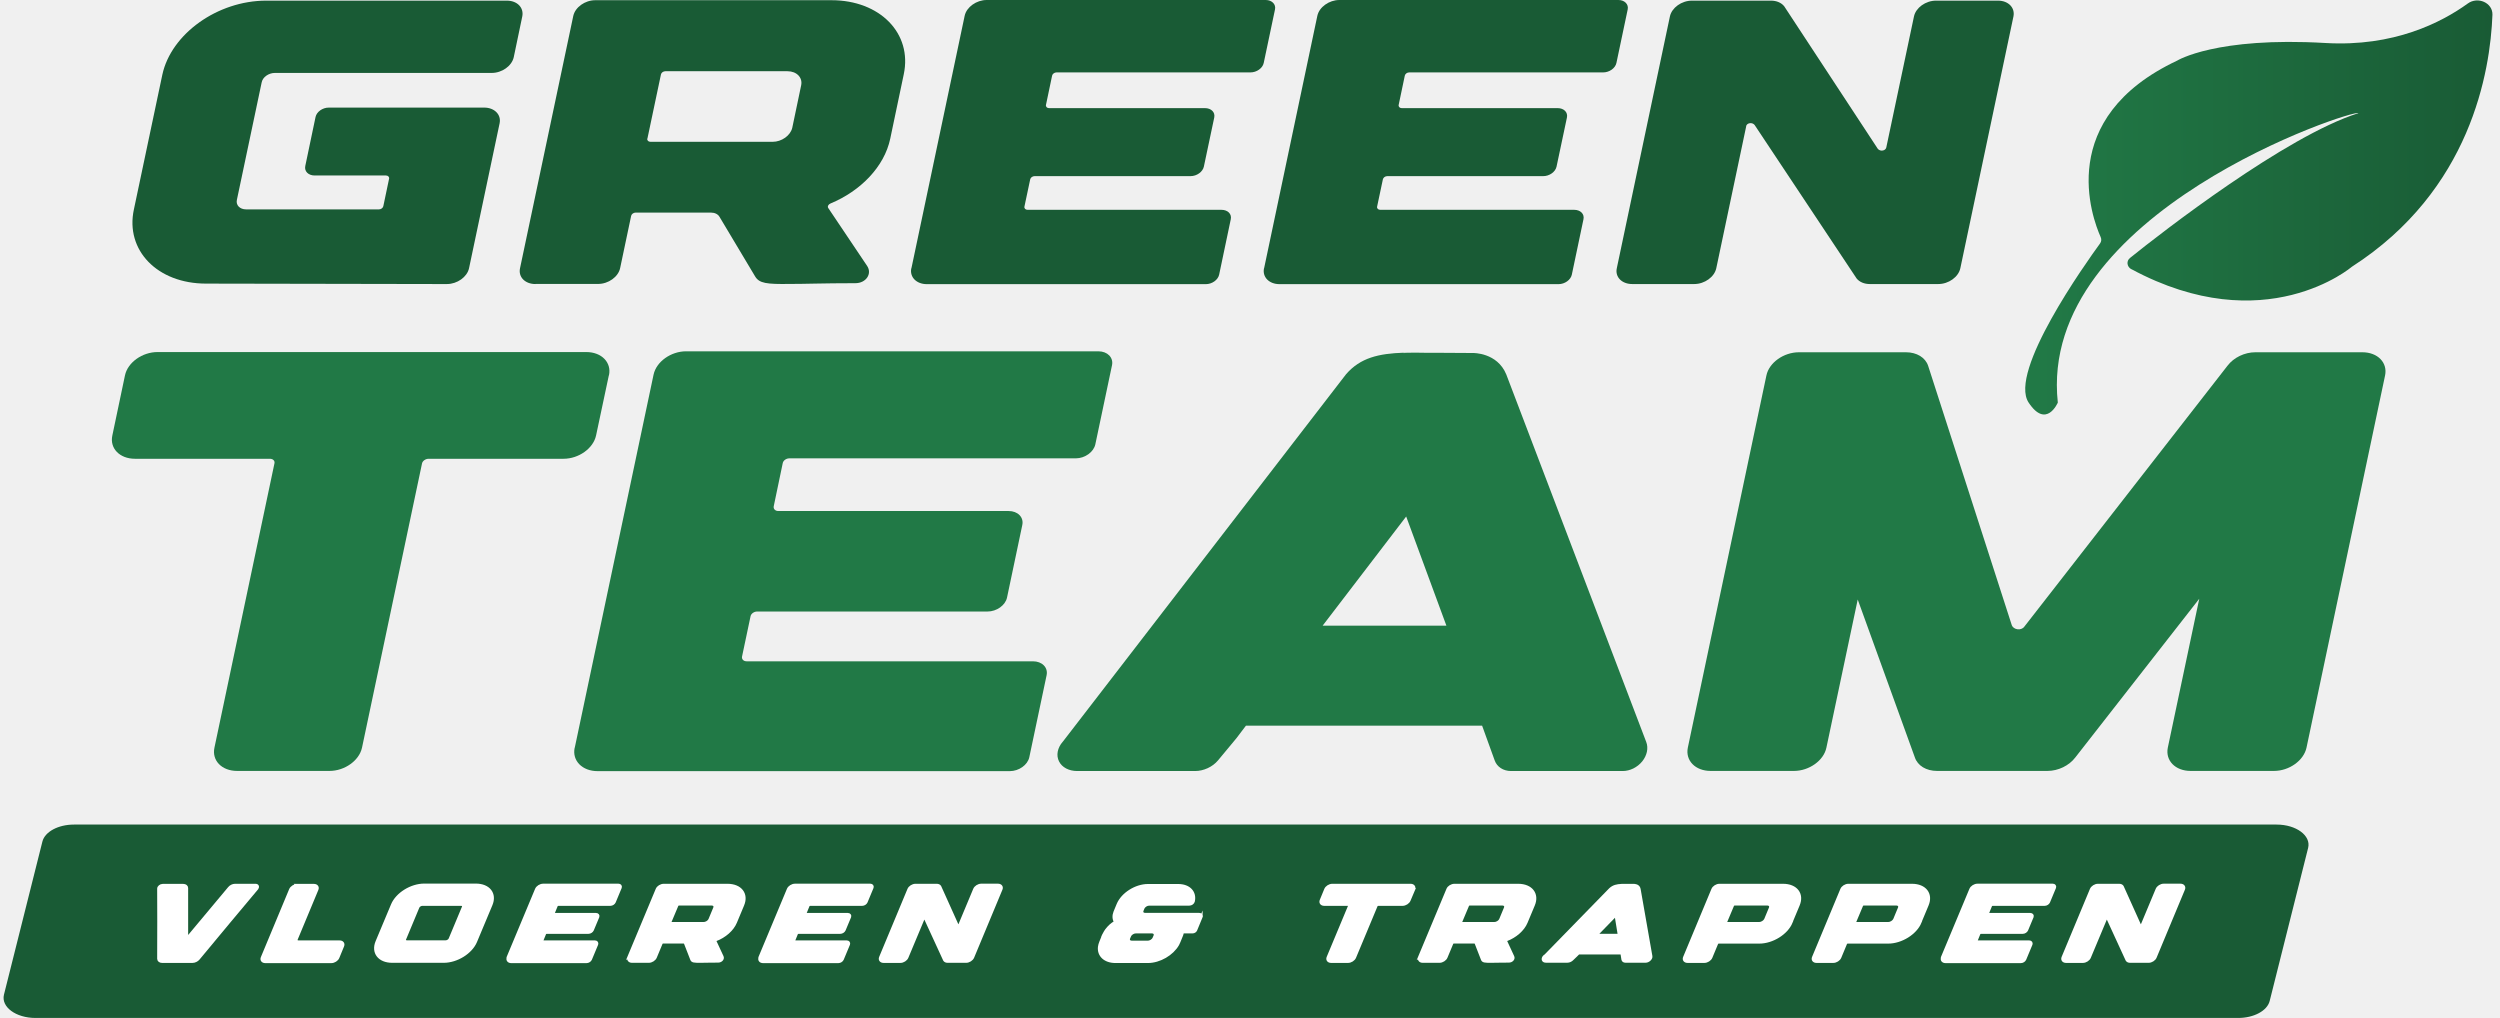
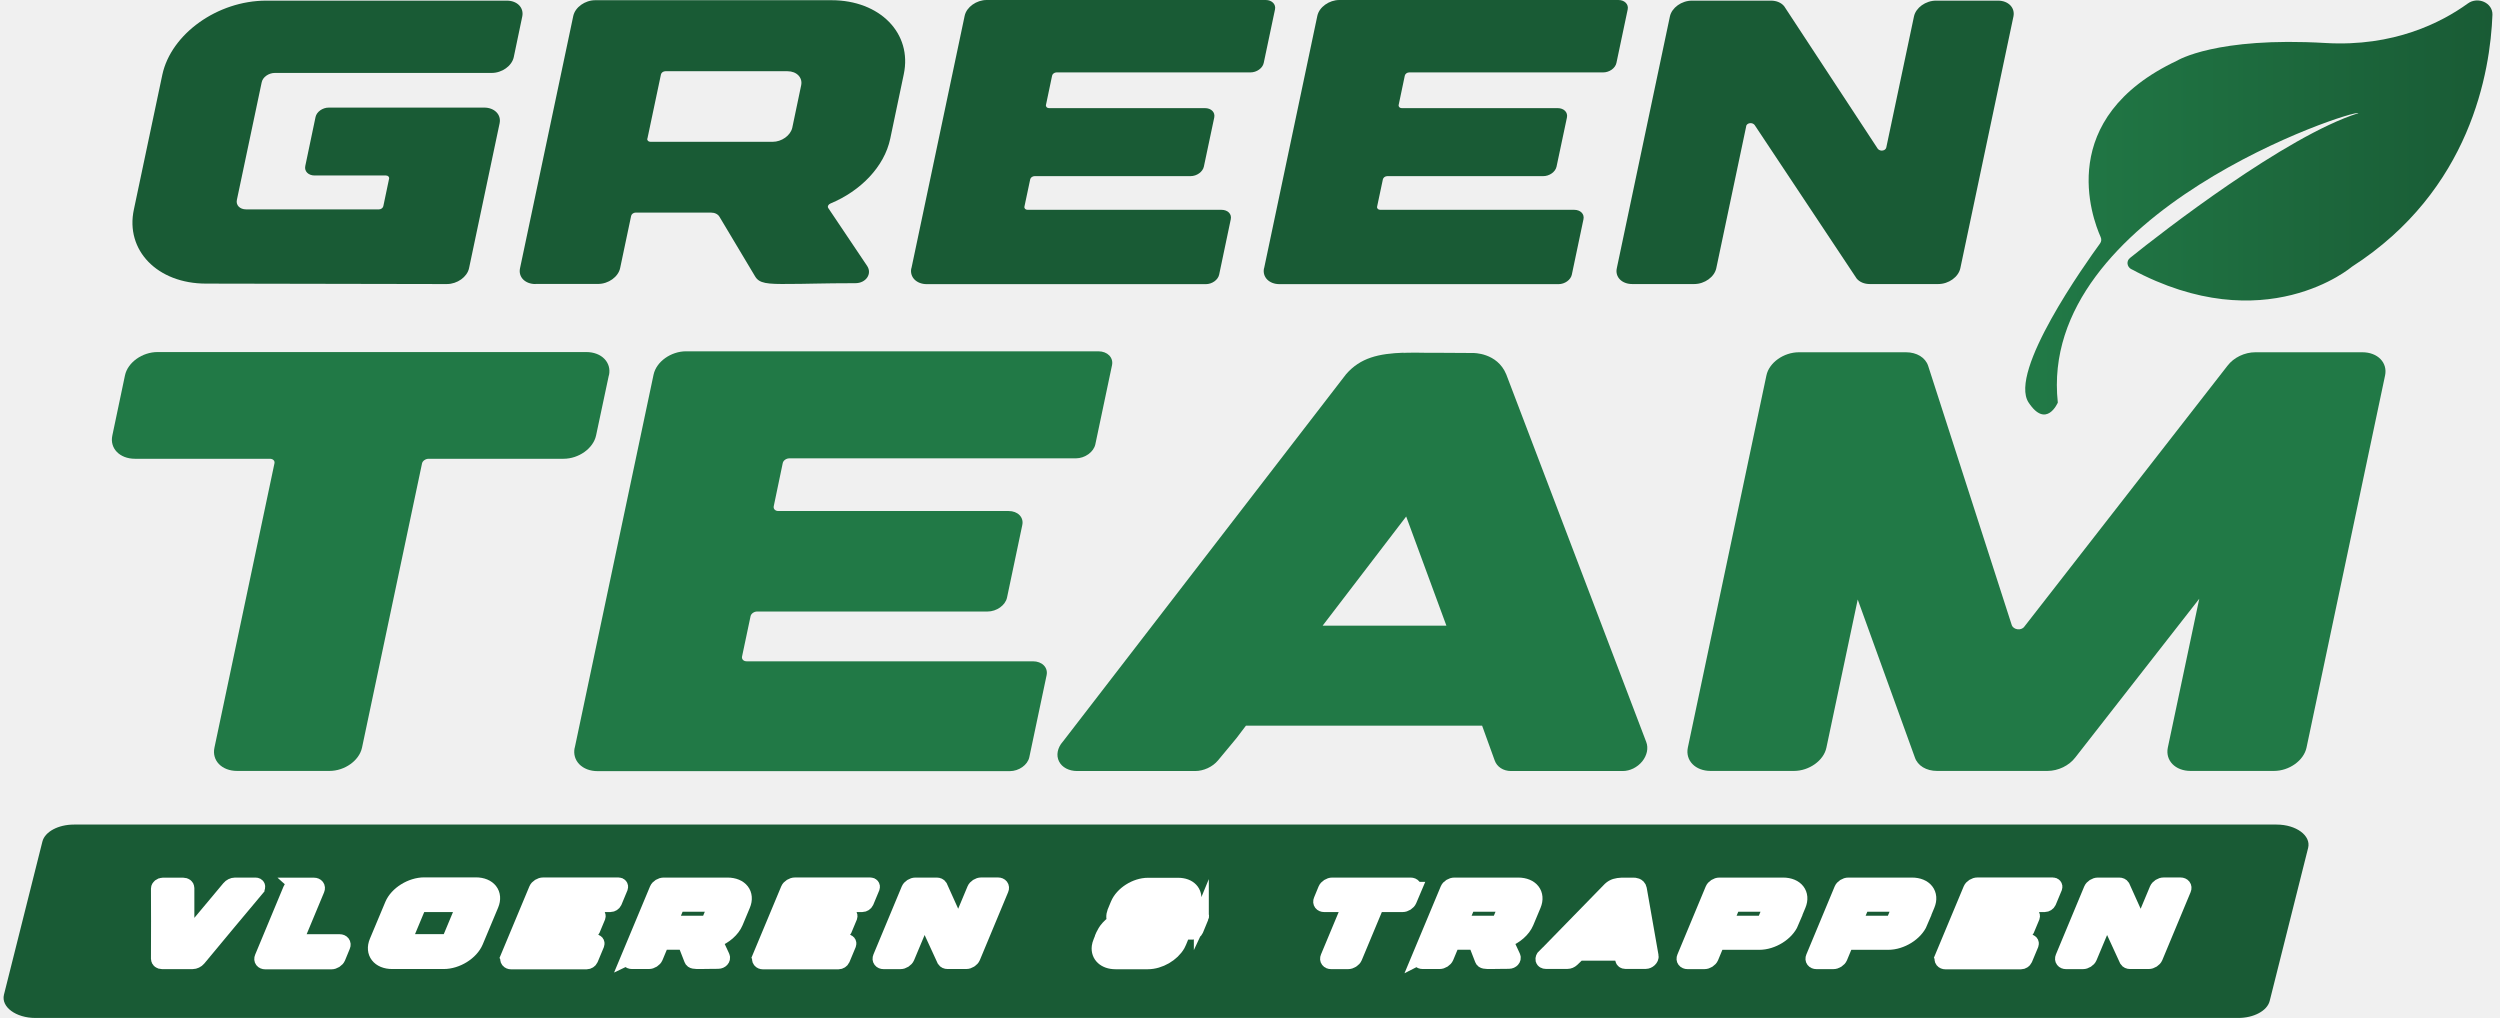
<svg xmlns="http://www.w3.org/2000/svg" width="167" height="68" viewBox="0 0 167 68" fill="none">
-   <g clip-path="url(#clip0_1527_5946)">
+   <g clipPath="url(#clip0_1527_5946)">
    <path d="M149.505 68H2.373C1.059 68 0.063 67.262 0.264 66.445L2.833 56.213C3.001 55.561 3.888 55.081 4.943 55.081H152.074C153.388 55.081 154.384 55.819 154.184 56.636L151.614 66.868C151.447 67.52 150.56 68 149.505 68Z" fill="#195B35" />
    <path d="M142.374 17.985C142.073 17.82 142.023 17.433 142.291 17.226C144.433 15.499 152.702 9.086 157.539 7.559C157.347 7.244 136.089 14.173 137.462 26.892C137.462 26.892 136.7 28.683 135.512 26.892C134.147 24.835 139.328 17.577 140.282 16.265C140.374 16.137 140.391 15.986 140.324 15.836C139.746 14.539 137.269 7.889 145.438 4.048C145.438 4.048 148.024 2.443 155.347 2.873C159.908 3.138 163.088 1.505 164.846 0.236C165.524 -0.258 166.52 0.193 166.495 0.982C166.352 4.765 165.055 12.711 157.104 17.82C157.104 17.82 151.304 22.786 142.374 17.978V17.985Z" fill="url(#paint0_linear_1527_5946)" />
    <path d="M34.888 1.096L34.319 3.819C34.193 4.4 33.54 4.872 32.846 4.872H18.358C17.948 4.872 17.547 5.152 17.48 5.503L15.823 13.356C15.747 13.707 16.023 13.987 16.442 13.987H25.313C25.447 13.987 25.581 13.894 25.606 13.772L25.991 11.938C26.016 11.823 25.924 11.723 25.782 11.723H21.012C20.602 11.723 20.317 11.443 20.392 11.092L21.078 7.817C21.154 7.466 21.547 7.187 21.966 7.187H32.344C33.03 7.187 33.498 7.66 33.373 8.24L31.331 17.921C31.205 18.501 30.544 18.974 29.858 18.974H29.213L13.764 18.945C10.517 18.945 8.357 16.724 8.943 13.994L10.843 4.994C11.429 2.264 14.534 0.043 17.781 0.043H33.858C34.553 0.043 35.005 0.516 34.888 1.096Z" fill="#195B35" />
    <path d="M35.767 18.974C35.072 18.974 34.612 18.501 34.737 17.921L38.294 1.068C38.42 0.487 39.072 0.014 39.767 0.014H55.543C58.782 0.014 60.95 2.229 60.372 4.959L59.468 9.265C59.075 11.135 57.485 12.762 55.476 13.593C55.334 13.65 55.259 13.793 55.326 13.894L57.928 17.77C58.272 18.293 57.845 18.917 57.142 18.917C54.966 18.917 53.618 18.974 52.731 18.967C51.216 18.988 50.714 18.931 50.438 18.458L48.061 14.481C47.961 14.309 47.751 14.202 47.5 14.202H42.454C42.32 14.202 42.186 14.302 42.161 14.417L41.424 17.914C41.299 18.494 40.646 18.967 39.951 18.967H35.783L35.767 18.974ZM43.24 9.258C43.215 9.372 43.307 9.473 43.45 9.473H51.61C52.221 9.473 52.806 9.05 52.924 8.534L53.518 5.697C53.627 5.181 53.217 4.758 52.606 4.758H44.446C44.312 4.758 44.178 4.851 44.153 4.966L43.249 9.251L43.24 9.258Z" fill="#195B35" />
    <path d="M60.883 17.921L64.44 1.053C64.565 0.473 65.226 0 65.913 0H84.551C84.961 0 85.246 0.287 85.17 0.631L84.417 4.206C84.342 4.557 83.948 4.837 83.53 4.837H70.574C70.441 4.837 70.307 4.93 70.281 5.052L69.871 7.008C69.846 7.122 69.938 7.223 70.072 7.223H80.492C80.91 7.223 81.187 7.502 81.111 7.853L80.417 11.135C80.341 11.479 79.948 11.766 79.529 11.766H69.11C68.976 11.766 68.842 11.859 68.817 11.981L68.432 13.801C68.407 13.915 68.499 14.016 68.641 14.016H81.597C82.015 14.016 82.291 14.295 82.216 14.646L81.438 18.351C81.362 18.695 80.969 18.981 80.551 18.981H61.912C61.218 18.981 60.757 18.508 60.874 17.928L60.883 17.921Z" fill="#195B35" />
    <path d="M84.442 17.921L87.999 1.053C88.125 0.473 88.786 0 89.472 0H108.111C108.521 0 108.805 0.287 108.73 0.631L107.977 4.206C107.901 4.557 107.508 4.837 107.09 4.837H94.134C94 4.837 93.866 4.93 93.841 5.052L93.431 7.008C93.406 7.122 93.498 7.223 93.632 7.223H104.052C104.47 7.223 104.746 7.502 104.671 7.853L103.976 11.135C103.901 11.479 103.508 11.766 103.089 11.766H92.669C92.535 11.766 92.401 11.859 92.376 11.981L91.991 13.801C91.966 13.915 92.058 14.016 92.201 14.016H105.156C105.575 14.016 105.851 14.295 105.776 14.646L104.997 18.351C104.922 18.695 104.529 18.981 104.11 18.981H85.472C84.777 18.981 84.317 18.508 84.434 17.928L84.442 17.921Z" fill="#195B35" />
    <path d="M116.647 8.434L114.647 17.921C114.522 18.501 113.869 18.974 113.174 18.974H109.031C108.337 18.974 107.876 18.501 108.002 17.921L111.55 1.096C111.676 0.516 112.329 0.043 113.023 0.043H118.304C118.673 0.043 118.991 0.179 119.183 0.416L125.435 9.938C125.594 10.139 125.954 10.082 126.004 9.852L127.854 1.096C127.979 0.516 128.632 0.043 129.327 0.043H133.47C134.156 0.043 134.616 0.516 134.499 1.096L130.95 17.921C130.825 18.501 130.172 18.974 129.477 18.974H124.899C124.531 18.974 124.213 18.838 124.021 18.601L117.208 8.348C117.049 8.147 116.689 8.204 116.639 8.434H116.647Z" fill="#195B35" />
    <path d="M40.671 25.072L39.817 29.092C39.633 29.951 38.662 30.646 37.641 30.646H28.628C28.427 30.646 28.226 30.79 28.192 30.955L24.183 49.943C23.999 50.803 23.029 51.498 22.008 51.498H15.839C14.818 51.498 14.14 50.803 14.325 49.943L18.333 30.955C18.375 30.783 18.233 30.646 18.032 30.646H9.018C7.997 30.646 7.319 29.951 7.504 29.092L8.349 25.072C8.533 24.212 9.504 23.517 10.525 23.517H39.164C40.186 23.517 40.864 24.212 40.679 25.072H40.671Z" fill="#217946" />
    <path d="M38.395 49.943L43.659 25.022C43.843 24.162 44.814 23.467 45.835 23.467H73.37C73.981 23.467 74.391 23.89 74.282 24.398L73.169 29.679C73.06 30.195 72.474 30.618 71.863 30.618H52.723C52.522 30.618 52.321 30.761 52.288 30.933L51.685 33.821C51.651 33.993 51.785 34.136 51.986 34.136H67.377C67.988 34.136 68.398 34.552 68.29 35.068L67.269 39.919C67.16 40.435 66.574 40.85 65.963 40.85H50.572C50.371 40.85 50.17 40.993 50.137 41.165L49.568 43.86C49.534 44.032 49.668 44.175 49.869 44.175H69.001C69.612 44.175 70.022 44.59 69.913 45.106L68.758 50.581C68.649 51.097 68.064 51.512 67.453 51.512H39.918C38.897 51.512 38.21 50.817 38.386 49.957L38.395 49.943Z" fill="#217946" />
    <path d="M70.993 49.549L89.916 25C90.878 23.89 92.108 23.617 93.774 23.56V23.589C93.774 23.589 93.791 23.589 93.799 23.589V23.567C94.259 23.553 94.753 23.553 95.289 23.567H95.54C95.732 23.567 95.9 23.567 96.092 23.567C96.778 23.567 97.523 23.581 98.394 23.581C98.394 23.581 100.017 23.538 100.62 25.015L109.968 49.563C110.127 49.972 110.019 50.466 109.701 50.86C109.374 51.262 108.88 51.505 108.395 51.505H100.938C100.419 51.505 99.992 51.226 99.842 50.789L99.005 48.474H83.229L82.593 49.313L81.362 50.796C81.002 51.226 80.408 51.505 79.831 51.505H71.955C71.403 51.505 70.942 51.262 70.742 50.86C70.541 50.459 70.633 49.965 70.984 49.556L70.993 49.549ZM88.342 41.796H96.62L93.933 34.502L88.351 41.796H88.342Z" fill="#217946" />
    <path d="M127.318 23.531C128.038 23.531 128.615 23.882 128.799 24.434L134.382 41.746C134.491 42.075 135.009 42.147 135.219 41.868L148.794 24.434C149.212 23.882 149.94 23.531 150.66 23.531H157.807C158.828 23.531 159.506 24.226 159.322 25.086L154.075 49.943C153.891 50.803 152.92 51.498 151.899 51.498H146.333C145.312 51.498 144.634 50.803 144.81 49.943L146.911 39.997L138.633 50.595C138.215 51.147 137.487 51.498 136.767 51.498H129.394C128.674 51.498 128.096 51.147 127.912 50.595L124.096 40.048L122.004 49.943C121.828 50.803 120.849 51.498 119.836 51.498H114.27C113.249 51.498 112.571 50.803 112.747 49.943L117.995 25.086C118.171 24.226 119.15 23.531 120.171 23.531H127.318Z" fill="#217946" />
-     <path d="M17.17 59.358C15.053 61.888 15.588 61.243 13.262 64.045C13.17 64.159 13.002 64.238 12.86 64.238H10.826C10.684 64.238 10.584 64.159 10.584 64.045C10.592 61.128 10.592 61.866 10.584 59.358C10.584 59.244 10.726 59.129 10.868 59.129H12.241C12.383 59.129 12.483 59.208 12.483 59.316V62.49C12.483 62.554 12.584 62.576 12.634 62.511L15.304 59.316C15.396 59.201 15.555 59.122 15.697 59.122H17.07C17.212 59.122 17.262 59.237 17.17 59.351V59.358Z" fill="white" stroke="white" stroke-width="0.17" stroke-miterlimit="10" />
-     <path d="M19.84 59.129H20.97C21.154 59.129 21.254 59.258 21.187 59.416L19.806 62.733C19.765 62.827 19.823 62.905 19.94 62.905H22.686C22.87 62.905 22.97 63.034 22.903 63.192L22.585 63.966C22.518 64.124 22.317 64.252 22.133 64.252H17.723C17.538 64.252 17.438 64.124 17.505 63.966L19.396 59.423C19.463 59.265 19.664 59.136 19.848 59.136L19.84 59.129Z" fill="white" stroke="white" stroke-width="0.17" stroke-miterlimit="10" />
-     <path d="M32.812 60.44L31.783 62.898C31.473 63.636 30.519 64.231 29.64 64.231H26.201C25.322 64.231 24.861 63.636 25.171 62.898L26.201 60.44C26.51 59.702 27.464 59.108 28.343 59.108H31.783C32.662 59.108 33.122 59.702 32.812 60.44ZM30.938 60.598C30.98 60.505 30.921 60.426 30.804 60.426H28.209C28.1 60.426 27.975 60.505 27.933 60.598L27.046 62.726C27.004 62.819 27.063 62.898 27.18 62.898H29.774C29.883 62.898 30.009 62.819 30.05 62.726L30.938 60.598Z" fill="white" stroke="white" stroke-width="0.17" stroke-miterlimit="10" />
-     <path d="M33.925 63.951L35.825 59.401C35.892 59.244 36.093 59.115 36.286 59.115H41.316C41.424 59.115 41.483 59.194 41.45 59.287L41.048 60.254C41.006 60.347 40.889 60.426 40.772 60.426H37.273C37.273 60.426 37.198 60.455 37.181 60.483L36.964 61.014C36.964 61.014 36.964 61.071 37.005 61.071H39.818C39.926 61.071 39.985 61.15 39.951 61.243L39.583 62.124C39.541 62.217 39.424 62.296 39.307 62.296H36.495C36.495 62.296 36.42 62.325 36.403 62.353L36.202 62.848C36.202 62.848 36.202 62.905 36.244 62.905H39.742C39.851 62.905 39.91 62.984 39.876 63.077L39.458 64.08C39.416 64.174 39.299 64.252 39.181 64.252H34.151C33.967 64.252 33.867 64.123 33.934 63.966L33.925 63.951Z" fill="white" stroke="white" stroke-width="0.17" stroke-miterlimit="10" />
-     <path d="M41.985 63.952L43.885 59.401C43.952 59.244 44.153 59.122 44.337 59.122H48.597C49.475 59.122 49.936 59.717 49.626 60.455L49.141 61.616C48.931 62.117 48.413 62.562 47.827 62.784C47.785 62.798 47.76 62.834 47.768 62.862L48.254 63.909C48.321 64.052 48.17 64.217 47.977 64.217C47.392 64.217 47.023 64.231 46.789 64.231C46.379 64.231 46.245 64.224 46.195 64.095L45.776 63.02C45.76 62.97 45.709 62.941 45.642 62.941H44.278C44.278 62.941 44.203 62.97 44.186 62.999L43.793 63.944C43.726 64.102 43.525 64.231 43.341 64.231H42.219C42.035 64.231 41.935 64.102 42.002 63.944L41.985 63.952ZM44.764 61.616C44.764 61.616 44.764 61.673 44.806 61.673H47.007C47.174 61.673 47.35 61.558 47.408 61.422L47.726 60.656C47.785 60.512 47.701 60.405 47.534 60.405H45.333C45.333 60.405 45.257 60.433 45.241 60.462L44.755 61.616H44.764Z" fill="white" stroke="white" stroke-width="0.17" stroke-miterlimit="10" />
-     <path d="M50.748 63.951L52.647 59.401C52.714 59.244 52.915 59.115 53.108 59.115H58.138C58.246 59.115 58.305 59.194 58.272 59.287L57.87 60.254C57.828 60.347 57.711 60.426 57.594 60.426H54.095C54.095 60.426 54.02 60.455 54.003 60.483L53.786 61.014C53.786 61.014 53.786 61.071 53.827 61.071H56.639C56.748 61.071 56.807 61.15 56.773 61.243L56.405 62.124C56.363 62.217 56.246 62.296 56.129 62.296H53.317C53.317 62.296 53.242 62.325 53.225 62.353L53.024 62.848C53.024 62.848 53.024 62.905 53.066 62.905H56.564C56.673 62.905 56.732 62.984 56.698 63.077L56.28 64.08C56.238 64.174 56.121 64.252 56.004 64.252H50.974C50.789 64.252 50.689 64.123 50.756 63.966L50.748 63.951Z" fill="white" stroke="white" stroke-width="0.17" stroke-miterlimit="10" />
-     <path d="M61.669 61.393L60.598 63.951C60.531 64.109 60.33 64.238 60.146 64.238H59.025C58.841 64.238 58.74 64.109 58.807 63.951L60.699 59.408C60.766 59.251 60.967 59.122 61.151 59.122H62.573C62.674 59.122 62.749 59.158 62.791 59.222L63.946 61.788C63.979 61.845 64.08 61.823 64.105 61.766L65.093 59.401C65.159 59.244 65.36 59.115 65.544 59.115H66.666C66.85 59.115 66.951 59.244 66.883 59.401L64.992 63.944C64.925 64.102 64.724 64.231 64.54 64.231H63.301C63.201 64.231 63.126 64.195 63.084 64.131L61.812 61.365C61.778 61.307 61.678 61.322 61.653 61.386L61.669 61.393Z" fill="white" stroke="white" stroke-width="0.17" stroke-miterlimit="10" />
-     <path d="M80.249 61.25L79.889 62.124C79.856 62.203 79.764 62.267 79.663 62.267H79.002C79.002 62.267 78.994 62.318 78.986 62.346C78.969 62.418 78.944 62.497 78.902 62.583L78.827 62.769L78.768 62.912C78.743 62.97 78.718 63.034 78.684 63.092C78.316 63.744 77.462 64.245 76.676 64.245H74.516C73.797 64.245 73.361 63.822 73.428 63.249C73.445 63.142 73.47 63.034 73.52 62.92L73.596 62.733L73.646 62.611C73.646 62.611 73.646 62.597 73.646 62.59C73.68 62.511 73.713 62.432 73.755 62.368C73.797 62.289 73.838 62.21 73.897 62.131C73.939 62.074 73.989 62.017 74.039 61.959C74.24 61.737 74.433 61.63 74.5 61.587C74.382 61.408 74.366 61.171 74.466 60.913C74.466 60.899 74.483 60.892 74.483 60.877L74.55 60.713L74.675 60.412C74.968 59.709 75.864 59.136 76.684 59.136H78.701C79.438 59.136 79.864 59.595 79.731 60.204C79.705 60.319 79.58 60.412 79.446 60.412H76.768C76.6 60.412 76.425 60.526 76.366 60.67L76.307 60.813C76.249 60.956 76.332 61.064 76.5 61.064H80.099C80.224 61.064 80.3 61.157 80.249 61.264V61.25ZM76.944 62.267H75.872C75.705 62.267 75.529 62.382 75.471 62.526L75.412 62.662C75.353 62.805 75.437 62.92 75.604 62.92H76.676C76.843 62.92 77.019 62.805 77.077 62.662L77.136 62.526C77.195 62.382 77.111 62.267 76.944 62.267Z" fill="white" stroke="white" stroke-width="0.17" stroke-miterlimit="10" />
-     <path d="M94.452 59.409L94.142 60.14C94.075 60.297 93.874 60.426 93.69 60.426H92.042C92.042 60.426 91.966 60.455 91.95 60.483L90.502 63.952C90.435 64.109 90.234 64.238 90.05 64.238H88.92C88.736 64.238 88.635 64.109 88.702 63.952L90.15 60.483C90.15 60.483 90.15 60.426 90.108 60.426H88.46C88.275 60.426 88.175 60.297 88.242 60.14L88.543 59.409C88.61 59.251 88.811 59.122 88.995 59.122H94.226C94.41 59.122 94.511 59.251 94.444 59.409H94.452Z" fill="white" stroke="white" stroke-width="0.17" stroke-miterlimit="10" />
-     <path d="M94.804 63.952L96.704 59.401C96.77 59.244 96.971 59.122 97.155 59.122H101.415C102.294 59.122 102.754 59.717 102.445 60.455L101.959 61.616C101.75 62.117 101.231 62.562 100.645 62.784C100.604 62.798 100.578 62.834 100.587 62.862L101.072 63.909C101.139 64.052 100.989 64.217 100.796 64.217C100.21 64.217 99.842 64.231 99.608 64.231C99.198 64.231 99.064 64.224 99.013 64.095L98.595 63.02C98.578 62.97 98.528 62.941 98.461 62.941H97.097C97.097 62.941 97.022 62.97 97.005 62.999L96.611 63.944C96.544 64.102 96.344 64.231 96.159 64.231H95.038C94.854 64.231 94.753 64.102 94.82 63.944L94.804 63.952ZM97.582 61.616C97.582 61.616 97.582 61.673 97.624 61.673H99.825C99.993 61.673 100.168 61.558 100.227 61.422L100.545 60.656C100.604 60.512 100.52 60.405 100.352 60.405H98.151C98.151 60.405 98.076 60.433 98.059 60.462L97.574 61.616H97.582Z" fill="white" stroke="white" stroke-width="0.17" stroke-miterlimit="10" />
-     <path d="M103.181 63.88L107.558 59.394C107.776 59.194 108.01 59.144 108.32 59.129C108.404 59.129 108.496 59.129 108.596 59.129H108.638C108.638 59.129 108.705 59.129 108.738 59.129C108.864 59.129 108.998 59.129 109.157 59.129C109.157 59.129 109.458 59.122 109.508 59.387L110.295 63.873C110.312 63.944 110.27 64.037 110.195 64.109C110.119 64.181 110.019 64.224 109.935 64.224H108.571C108.479 64.224 108.412 64.174 108.395 64.095L108.328 63.672H105.449L105.299 63.822L105.014 64.095C104.93 64.174 104.813 64.224 104.704 64.224H103.265C103.164 64.224 103.089 64.181 103.072 64.109C103.056 64.037 103.089 63.944 103.164 63.873L103.181 63.88ZM106.638 62.461H108.152L107.935 61.128L106.638 62.461Z" fill="white" stroke="white" stroke-width="0.17" stroke-miterlimit="10" />
-     <path d="M119.66 61.616C119.351 62.354 118.397 62.948 117.518 62.948H114.789C114.789 62.948 114.714 62.977 114.697 63.006L114.304 63.952C114.237 64.109 114.036 64.238 113.852 64.238H112.731C112.546 64.238 112.446 64.109 112.513 63.952L114.404 59.409C114.471 59.251 114.672 59.122 114.856 59.122H119.108C119.987 59.122 120.447 59.717 120.137 60.455L119.652 61.616H119.66ZM118.053 60.405H115.852C115.852 60.405 115.777 60.433 115.76 60.462L115.275 61.616C115.275 61.616 115.275 61.673 115.317 61.673H117.518C117.685 61.673 117.861 61.558 117.928 61.422L118.246 60.656C118.305 60.512 118.212 60.405 118.053 60.405Z" fill="white" stroke="white" stroke-width="0.17" stroke-miterlimit="10" />
-     <path d="M128.272 61.616C127.963 62.354 127.008 62.948 126.13 62.948H123.401C123.401 62.948 123.326 62.977 123.309 63.006L122.916 63.952C122.849 64.109 122.648 64.238 122.464 64.238H121.342C121.158 64.238 121.058 64.109 121.125 63.952L123.016 59.409C123.083 59.251 123.284 59.122 123.468 59.122H127.72C128.599 59.122 129.059 59.717 128.749 60.455L128.264 61.616H128.272ZM126.674 60.405H124.473C124.473 60.405 124.397 60.433 124.38 60.462L123.895 61.616C123.895 61.616 123.895 61.673 123.937 61.673H126.138C126.305 61.673 126.481 61.558 126.548 61.422L126.866 60.656C126.925 60.512 126.833 60.405 126.674 60.405Z" fill="white" stroke="white" stroke-width="0.17" stroke-miterlimit="10" />
-     <path d="M129.737 63.951L131.637 59.401C131.704 59.244 131.905 59.115 132.097 59.115H137.127C137.236 59.115 137.295 59.194 137.261 59.287L136.859 60.254C136.817 60.347 136.7 60.426 136.583 60.426H133.085C133.085 60.426 133.009 60.455 132.993 60.483L132.775 61.014C132.775 61.014 132.775 61.071 132.817 61.071H135.629C135.738 61.071 135.796 61.15 135.763 61.243L135.395 62.124C135.353 62.217 135.236 62.296 135.118 62.296H132.306C132.306 62.296 132.231 62.325 132.214 62.353L132.013 62.848C132.013 62.848 132.013 62.905 132.055 62.905H135.554C135.662 62.905 135.721 62.984 135.688 63.077L135.269 64.08C135.227 64.174 135.11 64.252 134.993 64.252H129.963C129.779 64.252 129.678 64.123 129.745 63.966L129.737 63.951Z" fill="white" stroke="white" stroke-width="0.17" stroke-miterlimit="10" />
-     <path d="M140.659 61.393L139.587 63.951C139.521 64.109 139.32 64.238 139.136 64.238H138.014C137.83 64.238 137.729 64.109 137.796 63.951L139.688 59.408C139.755 59.251 139.956 59.122 140.14 59.122H141.563C141.663 59.122 141.738 59.158 141.78 59.222L142.935 61.788C142.969 61.845 143.069 61.823 143.094 61.766L144.082 59.401C144.149 59.244 144.35 59.115 144.534 59.115H145.655C145.839 59.115 145.94 59.244 145.873 59.401L143.981 63.944C143.914 64.102 143.714 64.231 143.529 64.231H142.291C142.19 64.231 142.115 64.195 142.073 64.131L140.801 61.365C140.768 61.307 140.667 61.322 140.642 61.386L140.659 61.393Z" fill="white" stroke="white" stroke-width="0.17" stroke-miterlimit="10" />
+     <path d="M17.17 59.358C15.053 61.888 15.588 61.243 13.262 64.045C13.17 64.159 13.002 64.238 12.86 64.238H10.826C10.684 64.238 10.584 64.159 10.584 64.045C10.592 61.128 10.592 61.866 10.584 59.358C10.584 59.244 10.726 59.129 10.868 59.129H12.241C12.383 59.129 12.483 59.208 12.483 59.316V62.49C12.483 62.554 12.584 62.576 12.634 62.511L15.304 59.316C15.396 59.201 15.555 59.122 15.697 59.122H17.07C17.212 59.122 17.262 59.237 17.17 59.351V59.358Z" fill="white" stroke="white" strokeWidth="0.17" stroke-miterlimit="10" />
+     <path d="M19.84 59.129H20.97C21.154 59.129 21.254 59.258 21.187 59.416L19.806 62.733C19.765 62.827 19.823 62.905 19.94 62.905H22.686C22.87 62.905 22.97 63.034 22.903 63.192L22.585 63.966C22.518 64.124 22.317 64.252 22.133 64.252H17.723C17.538 64.252 17.438 64.124 17.505 63.966L19.396 59.423C19.463 59.265 19.664 59.136 19.848 59.136L19.84 59.129Z" fill="white" stroke="white" strokeWidth="0.17" stroke-miterlimit="10" />
+     <path d="M32.812 60.44L31.783 62.898C31.473 63.636 30.519 64.231 29.64 64.231H26.201C25.322 64.231 24.861 63.636 25.171 62.898L26.201 60.44C26.51 59.702 27.464 59.108 28.343 59.108H31.783C32.662 59.108 33.122 59.702 32.812 60.44ZM30.938 60.598C30.98 60.505 30.921 60.426 30.804 60.426H28.209C28.1 60.426 27.975 60.505 27.933 60.598L27.046 62.726C27.004 62.819 27.063 62.898 27.18 62.898H29.774C29.883 62.898 30.009 62.819 30.05 62.726L30.938 60.598Z" fill="white" stroke="white" strokeWidth="0.17" stroke-miterlimit="10" />
+     <path d="M33.925 63.951L35.825 59.401C35.892 59.244 36.093 59.115 36.286 59.115H41.316C41.424 59.115 41.483 59.194 41.45 59.287L41.048 60.254C41.006 60.347 40.889 60.426 40.772 60.426H37.273C37.273 60.426 37.198 60.455 37.181 60.483L36.964 61.014C36.964 61.014 36.964 61.071 37.005 61.071H39.818C39.926 61.071 39.985 61.15 39.951 61.243L39.583 62.124C39.541 62.217 39.424 62.296 39.307 62.296H36.495C36.495 62.296 36.42 62.325 36.403 62.353L36.202 62.848C36.202 62.848 36.202 62.905 36.244 62.905H39.742C39.851 62.905 39.91 62.984 39.876 63.077L39.458 64.08C39.416 64.174 39.299 64.252 39.181 64.252H34.151C33.967 64.252 33.867 64.123 33.934 63.966L33.925 63.951Z" fill="white" stroke="white" strokeWidth="0.17" stroke-miterlimit="10" />
+     <path d="M41.985 63.952L43.885 59.401C43.952 59.244 44.153 59.122 44.337 59.122H48.597C49.475 59.122 49.936 59.717 49.626 60.455L49.141 61.616C48.931 62.117 48.413 62.562 47.827 62.784C47.785 62.798 47.76 62.834 47.768 62.862L48.254 63.909C48.321 64.052 48.17 64.217 47.977 64.217C47.392 64.217 47.023 64.231 46.789 64.231C46.379 64.231 46.245 64.224 46.195 64.095L45.776 63.02C45.76 62.97 45.709 62.941 45.642 62.941H44.278C44.278 62.941 44.203 62.97 44.186 62.999L43.793 63.944C43.726 64.102 43.525 64.231 43.341 64.231H42.219C42.035 64.231 41.935 64.102 42.002 63.944L41.985 63.952ZM44.764 61.616C44.764 61.616 44.764 61.673 44.806 61.673H47.007C47.174 61.673 47.35 61.558 47.408 61.422L47.726 60.656C47.785 60.512 47.701 60.405 47.534 60.405H45.333C45.333 60.405 45.257 60.433 45.241 60.462L44.755 61.616H44.764Z" fill="white" stroke="white" strokeWidth="0.17" stroke-miterlimit="10" />
+     <path d="M50.748 63.951L52.647 59.401C52.714 59.244 52.915 59.115 53.108 59.115H58.138C58.246 59.115 58.305 59.194 58.272 59.287L57.87 60.254C57.828 60.347 57.711 60.426 57.594 60.426H54.095C54.095 60.426 54.02 60.455 54.003 60.483L53.786 61.014C53.786 61.014 53.786 61.071 53.827 61.071H56.639C56.748 61.071 56.807 61.15 56.773 61.243L56.405 62.124C56.363 62.217 56.246 62.296 56.129 62.296H53.317C53.317 62.296 53.242 62.325 53.225 62.353L53.024 62.848C53.024 62.848 53.024 62.905 53.066 62.905H56.564C56.673 62.905 56.732 62.984 56.698 63.077L56.28 64.08C56.238 64.174 56.121 64.252 56.004 64.252H50.974C50.789 64.252 50.689 64.123 50.756 63.966L50.748 63.951Z" fill="white" stroke="white" strokeWidth="0.17" stroke-miterlimit="10" />
+     <path d="M61.669 61.393L60.598 63.951C60.531 64.109 60.33 64.238 60.146 64.238H59.025C58.841 64.238 58.74 64.109 58.807 63.951L60.699 59.408C60.766 59.251 60.967 59.122 61.151 59.122H62.573C62.674 59.122 62.749 59.158 62.791 59.222L63.946 61.788C63.979 61.845 64.08 61.823 64.105 61.766L65.093 59.401C65.159 59.244 65.36 59.115 65.544 59.115H66.666C66.85 59.115 66.951 59.244 66.883 59.401L64.992 63.944C64.925 64.102 64.724 64.231 64.54 64.231H63.301C63.201 64.231 63.126 64.195 63.084 64.131L61.812 61.365C61.778 61.307 61.678 61.322 61.653 61.386L61.669 61.393Z" fill="white" stroke="white" strokeWidth="0.17" stroke-miterlimit="10" />
+     <path d="M80.249 61.25L79.889 62.124C79.856 62.203 79.764 62.267 79.663 62.267H79.002C79.002 62.267 78.994 62.318 78.986 62.346C78.969 62.418 78.944 62.497 78.902 62.583L78.827 62.769L78.768 62.912C78.743 62.97 78.718 63.034 78.684 63.092C78.316 63.744 77.462 64.245 76.676 64.245H74.516C73.797 64.245 73.361 63.822 73.428 63.249C73.445 63.142 73.47 63.034 73.52 62.92L73.596 62.733L73.646 62.611C73.646 62.611 73.646 62.597 73.646 62.59C73.68 62.511 73.713 62.432 73.755 62.368C73.797 62.289 73.838 62.21 73.897 62.131C73.939 62.074 73.989 62.017 74.039 61.959C74.24 61.737 74.433 61.63 74.5 61.587C74.382 61.408 74.366 61.171 74.466 60.913C74.466 60.899 74.483 60.892 74.483 60.877L74.55 60.713L74.675 60.412C74.968 59.709 75.864 59.136 76.684 59.136H78.701C79.438 59.136 79.864 59.595 79.731 60.204C79.705 60.319 79.58 60.412 79.446 60.412H76.768C76.6 60.412 76.425 60.526 76.366 60.67L76.307 60.813C76.249 60.956 76.332 61.064 76.5 61.064H80.099C80.224 61.064 80.3 61.157 80.249 61.264V61.25ZM76.944 62.267H75.872C75.705 62.267 75.529 62.382 75.471 62.526L75.412 62.662C75.353 62.805 75.437 62.92 75.604 62.92H76.676C76.843 62.92 77.019 62.805 77.077 62.662L77.136 62.526C77.195 62.382 77.111 62.267 76.944 62.267Z" fill="white" stroke="white" strokeWidth="0.17" stroke-miterlimit="10" />
+     <path d="M94.452 59.409L94.142 60.14C94.075 60.297 93.874 60.426 93.69 60.426H92.042C92.042 60.426 91.966 60.455 91.95 60.483L90.502 63.952C90.435 64.109 90.234 64.238 90.05 64.238H88.92C88.736 64.238 88.635 64.109 88.702 63.952L90.15 60.483C90.15 60.483 90.15 60.426 90.108 60.426H88.46C88.275 60.426 88.175 60.297 88.242 60.14L88.543 59.409C88.61 59.251 88.811 59.122 88.995 59.122H94.226C94.41 59.122 94.511 59.251 94.444 59.409H94.452Z" fill="white" stroke="white" strokeWidth="0.17" stroke-miterlimit="10" />
+     <path d="M94.804 63.952L96.704 59.401C96.77 59.244 96.971 59.122 97.155 59.122H101.415C102.294 59.122 102.754 59.717 102.445 60.455L101.959 61.616C101.75 62.117 101.231 62.562 100.645 62.784C100.604 62.798 100.578 62.834 100.587 62.862L101.072 63.909C101.139 64.052 100.989 64.217 100.796 64.217C100.21 64.217 99.842 64.231 99.608 64.231C99.198 64.231 99.064 64.224 99.013 64.095L98.595 63.02C98.578 62.97 98.528 62.941 98.461 62.941H97.097C97.097 62.941 97.022 62.97 97.005 62.999L96.611 63.944C96.544 64.102 96.344 64.231 96.159 64.231H95.038C94.854 64.231 94.753 64.102 94.82 63.944L94.804 63.952ZM97.582 61.616C97.582 61.616 97.582 61.673 97.624 61.673H99.825C99.993 61.673 100.168 61.558 100.227 61.422L100.545 60.656C100.604 60.512 100.52 60.405 100.352 60.405H98.151C98.151 60.405 98.076 60.433 98.059 60.462L97.574 61.616H97.582Z" fill="white" stroke="white" strokeWidth="0.17" stroke-miterlimit="10" />
+     <path d="M103.181 63.88L107.558 59.394C107.776 59.194 108.01 59.144 108.32 59.129C108.404 59.129 108.496 59.129 108.596 59.129H108.638C108.638 59.129 108.705 59.129 108.738 59.129C108.864 59.129 108.998 59.129 109.157 59.129C109.157 59.129 109.458 59.122 109.508 59.387L110.295 63.873C110.312 63.944 110.27 64.037 110.195 64.109C110.119 64.181 110.019 64.224 109.935 64.224H108.571C108.479 64.224 108.412 64.174 108.395 64.095L108.328 63.672H105.449L105.299 63.822L105.014 64.095C104.93 64.174 104.813 64.224 104.704 64.224H103.265C103.164 64.224 103.089 64.181 103.072 64.109C103.056 64.037 103.089 63.944 103.164 63.873L103.181 63.88ZM106.638 62.461H108.152L107.935 61.128L106.638 62.461Z" fill="white" stroke="white" strokeWidth="0.17" stroke-miterlimit="10" />
+     <path d="M119.66 61.616C119.351 62.354 118.397 62.948 117.518 62.948H114.789C114.789 62.948 114.714 62.977 114.697 63.006L114.304 63.952C114.237 64.109 114.036 64.238 113.852 64.238H112.731C112.546 64.238 112.446 64.109 112.513 63.952L114.404 59.409C114.471 59.251 114.672 59.122 114.856 59.122H119.108C119.987 59.122 120.447 59.717 120.137 60.455L119.652 61.616H119.66ZM118.053 60.405H115.852C115.852 60.405 115.777 60.433 115.76 60.462L115.275 61.616C115.275 61.616 115.275 61.673 115.317 61.673H117.518C117.685 61.673 117.861 61.558 117.928 61.422L118.246 60.656C118.305 60.512 118.212 60.405 118.053 60.405Z" fill="white" stroke="white" strokeWidth="0.17" stroke-miterlimit="10" />
+     <path d="M128.272 61.616C127.963 62.354 127.008 62.948 126.13 62.948H123.401C123.401 62.948 123.326 62.977 123.309 63.006L122.916 63.952C122.849 64.109 122.648 64.238 122.464 64.238H121.342C121.158 64.238 121.058 64.109 121.125 63.952L123.016 59.409C123.083 59.251 123.284 59.122 123.468 59.122H127.72C128.599 59.122 129.059 59.717 128.749 60.455L128.264 61.616H128.272ZM126.674 60.405H124.473C124.473 60.405 124.397 60.433 124.38 60.462L123.895 61.616C123.895 61.616 123.895 61.673 123.937 61.673H126.138C126.305 61.673 126.481 61.558 126.548 61.422L126.866 60.656C126.925 60.512 126.833 60.405 126.674 60.405Z" fill="white" stroke="white" strokeWidth="0.17" stroke-miterlimit="10" />
+     <path d="M129.737 63.951L131.637 59.401C131.704 59.244 131.905 59.115 132.097 59.115H137.127C137.236 59.115 137.295 59.194 137.261 59.287L136.859 60.254C136.817 60.347 136.7 60.426 136.583 60.426H133.085C133.085 60.426 133.009 60.455 132.993 60.483L132.775 61.014C132.775 61.014 132.775 61.071 132.817 61.071H135.629C135.738 61.071 135.796 61.15 135.763 61.243L135.395 62.124C135.353 62.217 135.236 62.296 135.118 62.296H132.306C132.306 62.296 132.231 62.325 132.214 62.353L132.013 62.848C132.013 62.848 132.013 62.905 132.055 62.905H135.554C135.662 62.905 135.721 62.984 135.688 63.077L135.269 64.08C135.227 64.174 135.11 64.252 134.993 64.252H129.963C129.779 64.252 129.678 64.123 129.745 63.966L129.737 63.951Z" fill="white" stroke="white" strokeWidth="0.17" stroke-miterlimit="10" />
+     <path d="M140.659 61.393L139.587 63.951C139.521 64.109 139.32 64.238 139.136 64.238H138.014C137.83 64.238 137.729 64.109 137.796 63.951L139.688 59.408C139.755 59.251 139.956 59.122 140.14 59.122H141.563C141.663 59.122 141.738 59.158 141.78 59.222L142.935 61.788C142.969 61.845 143.069 61.823 143.094 61.766L144.082 59.401C144.149 59.244 144.35 59.115 144.534 59.115H145.655C145.839 59.115 145.94 59.244 145.873 59.401L143.981 63.944C143.914 64.102 143.714 64.231 143.529 64.231H142.291C142.19 64.231 142.115 64.195 142.073 64.131L140.801 61.365C140.768 61.307 140.667 61.322 140.642 61.386L140.659 61.393Z" fill="white" stroke="white" strokeWidth="0.17" stroke-miterlimit="10" />
  </g>
  <defs>
    <linearGradient id="paint0_linear_1527_5946" x1="135.294" y1="13.872" x2="166.495" y2="13.872" gradientUnits="userSpaceOnUse">
      <stop offset="0.03" stop-color="#217946" />
      <stop offset="1" stop-color="#195B35" />
    </linearGradient>
    <clipPath id="clip0_1527_5946">
      <rect width="166.256" height="68" fill="white" transform="translate(0.239014)" />
    </clipPath>
  </defs>
</svg>
